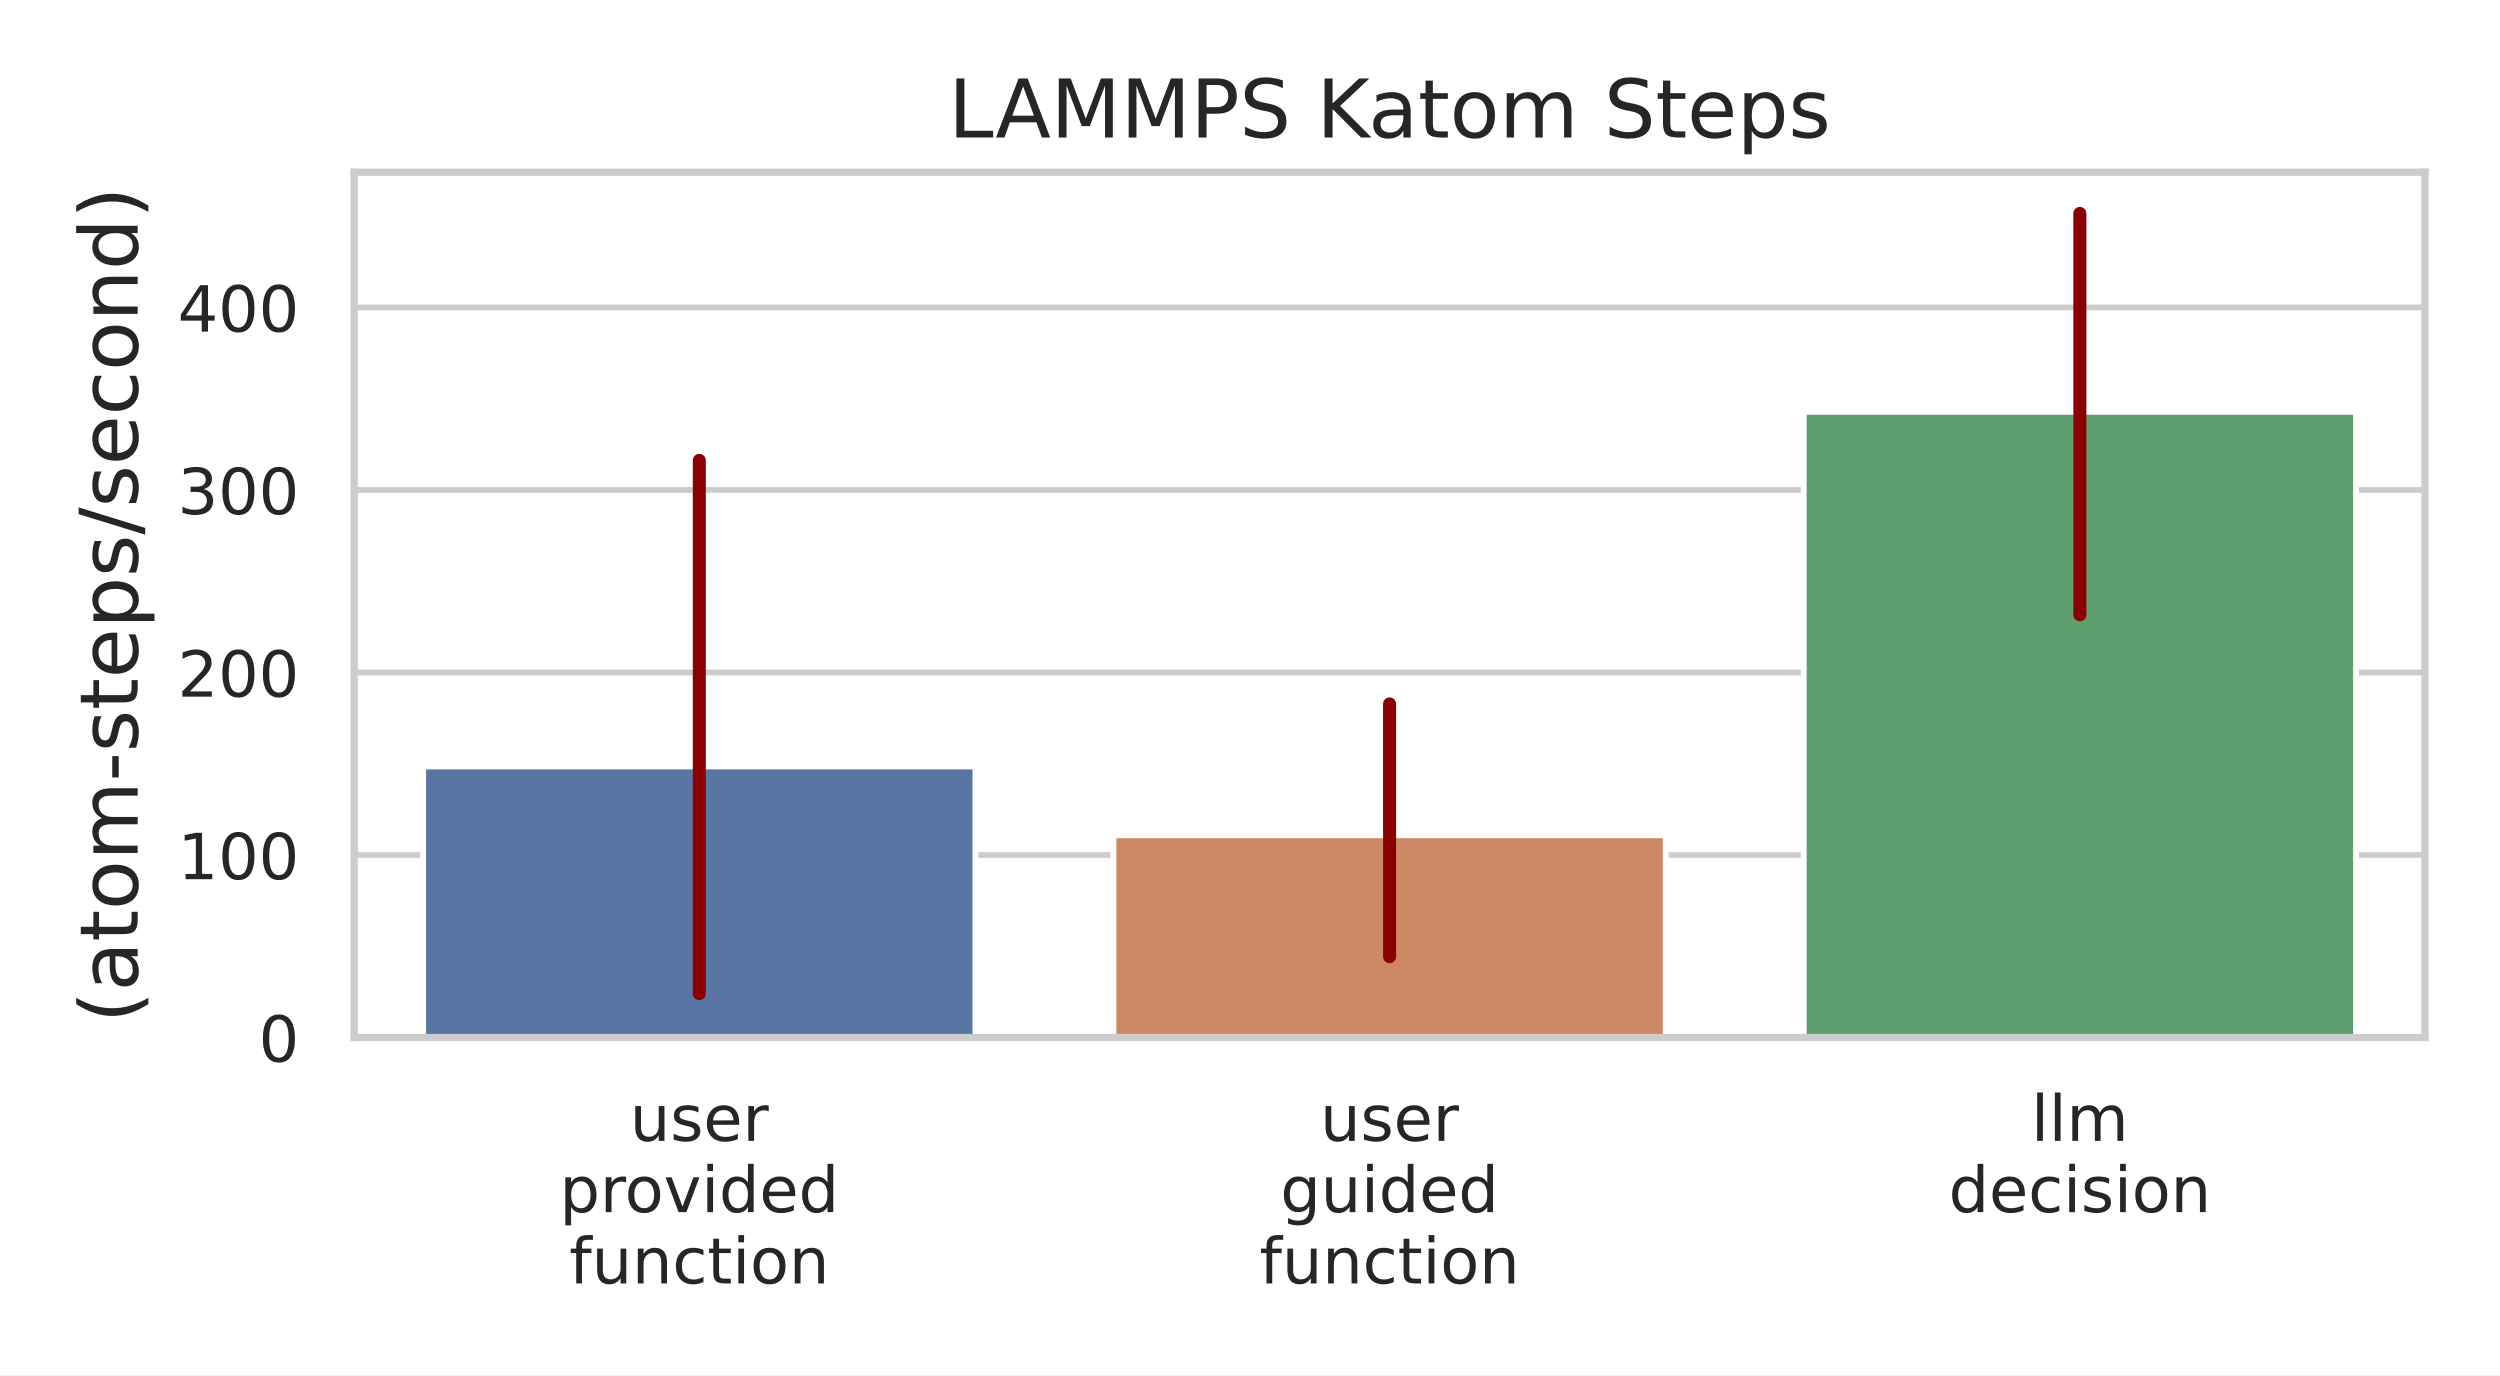
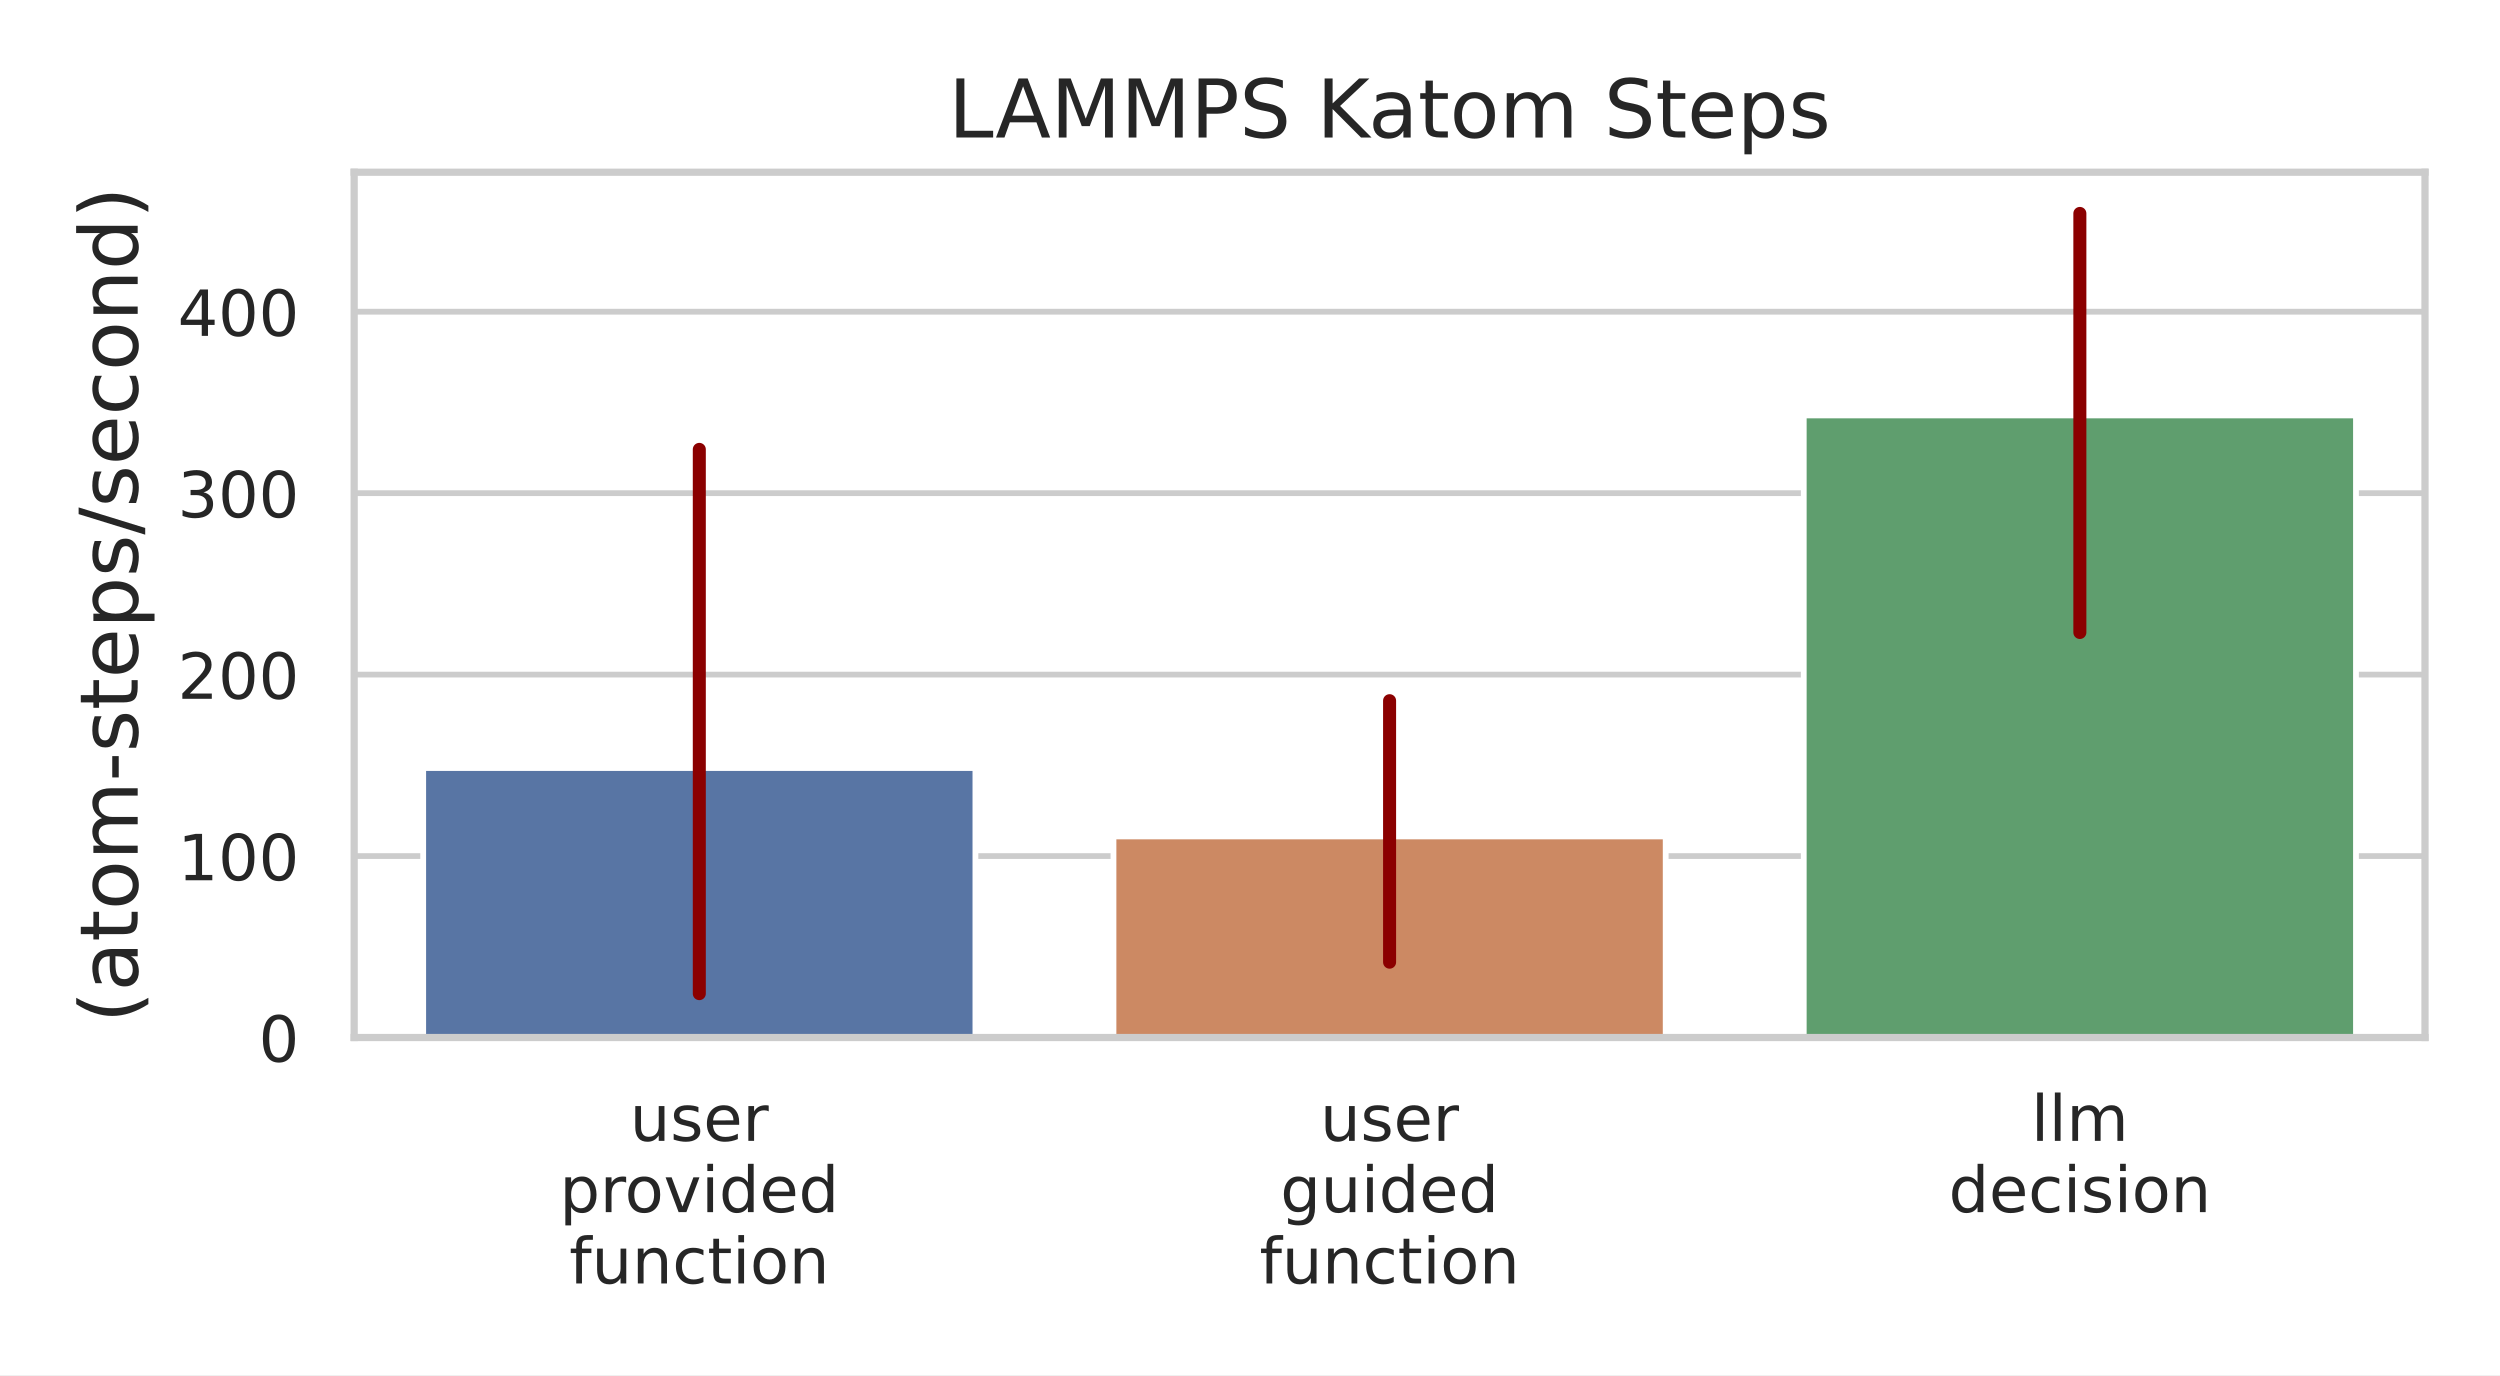
<svg xmlns="http://www.w3.org/2000/svg" xmlns:xlink="http://www.w3.org/1999/xlink" width="432pt" height="237.6pt" viewBox="0 0 432 237.6" version="1.1">
  <defs>
    <style type="text/css">*{stroke-linejoin: round; stroke-linecap: butt}</style>
  </defs>
  <g id="figure_1">
    <g id="patch_1">
      <path d="M 0 237.6  L 432 237.6  L 432 0  L 0 0  z " style="fill: #ffffff" />
    </g>
    <g id="axes_1">
      <g id="patch_2">
        <path d="M 61.2 179.284  L 419.04 179.284  L 419.04 29.76  L 61.2 29.76  z " style="fill: #ffffff" />
      </g>
      <g id="matplotlib.axis_1">
        <g id="xtick_1">
          <g id="text_1">
            <g style="fill: #262626" transform="translate(108.844 197.1423) scale(0.11 -0.11)">
              <defs>
                <path id="DejaVuSans-75" d="M 544 1381  L 544 3500  L 1119 3500  L 1119 1403  Q 1119 906 1312 657  Q 1506 409 1894 409  Q 2359 409 2629 706  Q 2900 1003 2900 1516  L 2900 3500  L 3475 3500  L 3475 0  L 2900 0  L 2900 538  Q 2691 219 2414 64  Q 2138 -91 1772 -91  Q 1169 -91 856 284  Q 544 659 544 1381  z M 1991 3584  L 1991 3584  z " transform="scale(0.015625)" />
                <path id="DejaVuSans-73" d="M 2834 3397  L 2834 2853  Q 2591 2978 2328 3040  Q 2066 3103 1784 3103  Q 1356 3103 1142 2972  Q 928 2841 928 2578  Q 928 2378 1081 2264  Q 1234 2150 1697 2047  L 1894 2003  Q 2506 1872 2764 1633  Q 3022 1394 3022 966  Q 3022 478 2636 193  Q 2250 -91 1575 -91  Q 1294 -91 989 -36  Q 684 19 347 128  L 347 722  Q 666 556 975 473  Q 1284 391 1588 391  Q 1994 391 2212 530  Q 2431 669 2431 922  Q 2431 1156 2273 1281  Q 2116 1406 1581 1522  L 1381 1569  Q 847 1681 609 1914  Q 372 2147 372 2553  Q 372 3047 722 3315  Q 1072 3584 1716 3584  Q 2034 3584 2315 3537  Q 2597 3491 2834 3397  z " transform="scale(0.015625)" />
                <path id="DejaVuSans-65" d="M 3597 1894  L 3597 1613  L 953 1613  Q 991 1019 1311 708  Q 1631 397 2203 397  Q 2534 397 2845 478  Q 3156 559 3463 722  L 3463 178  Q 3153 47 2828 -22  Q 2503 -91 2169 -91  Q 1331 -91 842 396  Q 353 884 353 1716  Q 353 2575 817 3079  Q 1281 3584 2069 3584  Q 2775 3584 3186 3129  Q 3597 2675 3597 1894  z M 3022 2063  Q 3016 2534 2758 2815  Q 2500 3097 2075 3097  Q 1594 3097 1305 2825  Q 1016 2553 972 2059  L 3022 2063  z " transform="scale(0.015625)" />
                <path id="DejaVuSans-72" d="M 2631 2963  Q 2534 3019 2420 3045  Q 2306 3072 2169 3072  Q 1681 3072 1420 2755  Q 1159 2438 1159 1844  L 1159 0  L 581 0  L 581 3500  L 1159 3500  L 1159 2956  Q 1341 3275 1631 3429  Q 1922 3584 2338 3584  Q 2397 3584 2469 3576  Q 2541 3569 2628 3553  L 2631 2963  z " transform="scale(0.015625)" />
              </defs>
              <use xlink:href="#DejaVuSans-75" />
              <use xlink:href="#DejaVuSans-73" x="63.379" />
              <use xlink:href="#DejaVuSans-65" x="115.479" />
              <use xlink:href="#DejaVuSans-72" x="177.002" />
            </g>
            <g style="fill: #262626" transform="translate(96.695 209.4599) scale(0.11 -0.11)">
              <defs>
                <path id="DejaVuSans-70" d="M 1159 525  L 1159 -1331  L 581 -1331  L 581 3500  L 1159 3500  L 1159 2969  Q 1341 3281 1617 3432  Q 1894 3584 2278 3584  Q 2916 3584 3314 3078  Q 3713 2572 3713 1747  Q 3713 922 3314 415  Q 2916 -91 2278 -91  Q 1894 -91 1617 61  Q 1341 213 1159 525  z M 3116 1747  Q 3116 2381 2855 2742  Q 2594 3103 2138 3103  Q 1681 3103 1420 2742  Q 1159 2381 1159 1747  Q 1159 1113 1420 752  Q 1681 391 2138 391  Q 2594 391 2855 752  Q 3116 1113 3116 1747  z " transform="scale(0.015625)" />
                <path id="DejaVuSans-6f" d="M 1959 3097  Q 1497 3097 1228 2736  Q 959 2375 959 1747  Q 959 1119 1226 758  Q 1494 397 1959 397  Q 2419 397 2687 759  Q 2956 1122 2956 1747  Q 2956 2369 2687 2733  Q 2419 3097 1959 3097  z M 1959 3584  Q 2709 3584 3137 3096  Q 3566 2609 3566 1747  Q 3566 888 3137 398  Q 2709 -91 1959 -91  Q 1206 -91 779 398  Q 353 888 353 1747  Q 353 2609 779 3096  Q 1206 3584 1959 3584  z " transform="scale(0.015625)" />
                <path id="DejaVuSans-76" d="M 191 3500  L 800 3500  L 1894 563  L 2988 3500  L 3597 3500  L 2284 0  L 1503 0  L 191 3500  z " transform="scale(0.015625)" />
                <path id="DejaVuSans-69" d="M 603 3500  L 1178 3500  L 1178 0  L 603 0  L 603 3500  z M 603 4863  L 1178 4863  L 1178 4134  L 603 4134  L 603 4863  z " transform="scale(0.015625)" />
                <path id="DejaVuSans-64" d="M 2906 2969  L 2906 4863  L 3481 4863  L 3481 0  L 2906 0  L 2906 525  Q 2725 213 2448 61  Q 2172 -91 1784 -91  Q 1150 -91 751 415  Q 353 922 353 1747  Q 353 2572 751 3078  Q 1150 3584 1784 3584  Q 2172 3584 2448 3432  Q 2725 3281 2906 2969  z M 947 1747  Q 947 1113 1208 752  Q 1469 391 1925 391  Q 2381 391 2643 752  Q 2906 1113 2906 1747  Q 2906 2381 2643 2742  Q 2381 3103 1925 3103  Q 1469 3103 1208 2742  Q 947 2381 947 1747  z " transform="scale(0.015625)" />
              </defs>
              <use xlink:href="#DejaVuSans-70" />
              <use xlink:href="#DejaVuSans-72" x="63.477" />
              <use xlink:href="#DejaVuSans-6f" x="102.34" />
              <use xlink:href="#DejaVuSans-76" x="163.521" />
              <use xlink:href="#DejaVuSans-69" x="222.701" />
              <use xlink:href="#DejaVuSans-64" x="250.484" />
              <use xlink:href="#DejaVuSans-65" x="313.961" />
              <use xlink:href="#DejaVuSans-64" x="375.484" />
            </g>
            <g style="fill: #262626" transform="translate(98.37336 221.7775) scale(0.11 -0.11)">
              <defs>
                <path id="DejaVuSans-66" d="M 2375 4863  L 2375 4384  L 1825 4384  Q 1516 4384 1395 4259  Q 1275 4134 1275 3809  L 1275 3500  L 2222 3500  L 2222 3053  L 1275 3053  L 1275 0  L 697 0  L 697 3053  L 147 3053  L 147 3500  L 697 3500  L 697 3744  Q 697 4328 969 4595  Q 1241 4863 1831 4863  L 2375 4863  z " transform="scale(0.015625)" />
                <path id="DejaVuSans-6e" d="M 3513 2113  L 3513 0  L 2938 0  L 2938 2094  Q 2938 2591 2744 2837  Q 2550 3084 2163 3084  Q 1697 3084 1428 2787  Q 1159 2491 1159 1978  L 1159 0  L 581 0  L 581 3500  L 1159 3500  L 1159 2956  Q 1366 3272 1645 3428  Q 1925 3584 2291 3584  Q 2894 3584 3203 3211  Q 3513 2838 3513 2113  z " transform="scale(0.015625)" />
                <path id="DejaVuSans-63" d="M 3122 3366  L 3122 2828  Q 2878 2963 2633 3030  Q 2388 3097 2138 3097  Q 1578 3097 1268 2742  Q 959 2388 959 1747  Q 959 1106 1268 751  Q 1578 397 2138 397  Q 2388 397 2633 464  Q 2878 531 3122 666  L 3122 134  Q 2881 22 2623 -34  Q 2366 -91 2075 -91  Q 1284 -91 818 406  Q 353 903 353 1747  Q 353 2603 823 3093  Q 1294 3584 2113 3584  Q 2378 3584 2631 3529  Q 2884 3475 3122 3366  z " transform="scale(0.015625)" />
                <path id="DejaVuSans-74" d="M 1172 4494  L 1172 3500  L 2356 3500  L 2356 3053  L 1172 3053  L 1172 1153  Q 1172 725 1289 603  Q 1406 481 1766 481  L 2356 481  L 2356 0  L 1766 0  Q 1100 0 847 248  Q 594 497 594 1153  L 594 3053  L 172 3053  L 172 3500  L 594 3500  L 594 4494  L 1172 4494  z " transform="scale(0.015625)" />
              </defs>
              <use xlink:href="#DejaVuSans-66" />
              <use xlink:href="#DejaVuSans-75" x="35.205" />
              <use xlink:href="#DejaVuSans-6e" x="98.584" />
              <use xlink:href="#DejaVuSans-63" x="161.963" />
              <use xlink:href="#DejaVuSans-74" x="216.943" />
              <use xlink:href="#DejaVuSans-69" x="256.152" />
              <use xlink:href="#DejaVuSans-6f" x="283.936" />
              <use xlink:href="#DejaVuSans-6e" x="345.117" />
            </g>
          </g>
        </g>
        <g id="xtick_2">
          <g id="text_2">
            <g style="fill: #262626" transform="translate(228.124 197.1423) scale(0.11 -0.11)">
              <use xlink:href="#DejaVuSans-75" />
              <use xlink:href="#DejaVuSans-73" x="63.379" />
              <use xlink:href="#DejaVuSans-65" x="115.479" />
              <use xlink:href="#DejaVuSans-72" x="177.002" />
            </g>
            <g style="fill: #262626" transform="translate(221.2473 209.4599) scale(0.11 -0.11)">
              <defs>
                <path id="DejaVuSans-67" d="M 2906 1791  Q 2906 2416 2648 2759  Q 2391 3103 1925 3103  Q 1463 3103 1205 2759  Q 947 2416 947 1791  Q 947 1169 1205 825  Q 1463 481 1925 481  Q 2391 481 2648 825  Q 2906 1169 2906 1791  z M 3481 434  Q 3481 -459 3084 -895  Q 2688 -1331 1869 -1331  Q 1566 -1331 1297 -1286  Q 1028 -1241 775 -1147  L 775 -588  Q 1028 -725 1275 -790  Q 1522 -856 1778 -856  Q 2344 -856 2625 -561  Q 2906 -266 2906 331  L 2906 616  Q 2728 306 2450 153  Q 2172 0 1784 0  Q 1141 0 747 490  Q 353 981 353 1791  Q 353 2603 747 3093  Q 1141 3584 1784 3584  Q 2172 3584 2450 3431  Q 2728 3278 2906 2969  L 2906 3500  L 3481 3500  L 3481 434  z " transform="scale(0.015625)" />
              </defs>
              <use xlink:href="#DejaVuSans-67" />
              <use xlink:href="#DejaVuSans-75" x="63.477" />
              <use xlink:href="#DejaVuSans-69" x="126.855" />
              <use xlink:href="#DejaVuSans-64" x="154.639" />
              <use xlink:href="#DejaVuSans-65" x="218.115" />
              <use xlink:href="#DejaVuSans-64" x="279.639" />
            </g>
            <g style="fill: #262626" transform="translate(217.6534 221.7775) scale(0.11 -0.11)">
              <use xlink:href="#DejaVuSans-66" />
              <use xlink:href="#DejaVuSans-75" x="35.205" />
              <use xlink:href="#DejaVuSans-6e" x="98.584" />
              <use xlink:href="#DejaVuSans-63" x="161.963" />
              <use xlink:href="#DejaVuSans-74" x="216.943" />
              <use xlink:href="#DejaVuSans-69" x="256.152" />
              <use xlink:href="#DejaVuSans-6f" x="283.936" />
              <use xlink:href="#DejaVuSans-6e" x="345.117" />
            </g>
          </g>
        </g>
        <g id="xtick_3">
          <g id="text_3">
            <g style="fill: #262626" transform="translate(350.9867 197.1423) scale(0.11 -0.11)">
              <defs>
                <path id="DejaVuSans-6c" d="M 603 4863  L 1178 4863  L 1178 0  L 603 0  L 603 4863  z " transform="scale(0.015625)" />
                <path id="DejaVuSans-6d" d="M 3328 2828  Q 3544 3216 3844 3400  Q 4144 3584 4550 3584  Q 5097 3584 5394 3201  Q 5691 2819 5691 2113  L 5691 0  L 5113 0  L 5113 2094  Q 5113 2597 4934 2840  Q 4756 3084 4391 3084  Q 3944 3084 3684 2787  Q 3425 2491 3425 1978  L 3425 0  L 2847 0  L 2847 2094  Q 2847 2600 2669 2842  Q 2491 3084 2119 3084  Q 1678 3084 1418 2786  Q 1159 2488 1159 1978  L 1159 0  L 581 0  L 581 3500  L 1159 3500  L 1159 2956  Q 1356 3278 1631 3431  Q 1906 3584 2284 3584  Q 2666 3584 2933 3390  Q 3200 3197 3328 2828  z " transform="scale(0.015625)" />
              </defs>
              <use xlink:href="#DejaVuSans-6c" />
              <use xlink:href="#DejaVuSans-6c" x="27.783" />
              <use xlink:href="#DejaVuSans-6d" x="55.566" />
            </g>
            <g style="fill: #262626" transform="translate(336.728 209.4599) scale(0.11 -0.11)">
              <use xlink:href="#DejaVuSans-64" />
              <use xlink:href="#DejaVuSans-65" x="63.477" />
              <use xlink:href="#DejaVuSans-63" x="125" />
              <use xlink:href="#DejaVuSans-69" x="179.98" />
              <use xlink:href="#DejaVuSans-73" x="207.764" />
              <use xlink:href="#DejaVuSans-69" x="259.863" />
              <use xlink:href="#DejaVuSans-6f" x="287.646" />
              <use xlink:href="#DejaVuSans-6e" x="348.828" />
            </g>
          </g>
        </g>
      </g>
      <g id="matplotlib.axis_2">
        <g id="ytick_1">
          <g id="line2d_1">
-             <path d="M 61.2 179.284  L 419.04 179.284  " clip-path="url(#pdd1c75f926)" style="fill: none; stroke: #cccccc; stroke-linecap: round" />
+             <path d="M 61.2 179.284  L 419.04 179.284  " clip-path="url(#p67a64cced3)" style="fill: none; stroke: #cccccc; stroke-linecap: round" />
          </g>
          <g id="text_4">
            <g style="fill: #262626" transform="translate(44.70125 183.4631) scale(0.11 -0.11)">
              <defs>
                <path id="DejaVuSans-30" d="M 2034 4250  Q 1547 4250 1301 3770  Q 1056 3291 1056 2328  Q 1056 1369 1301 889  Q 1547 409 2034 409  Q 2525 409 2770 889  Q 3016 1369 3016 2328  Q 3016 3291 2770 3770  Q 2525 4250 2034 4250  z M 2034 4750  Q 2819 4750 3233 4129  Q 3647 3509 3647 2328  Q 3647 1150 3233 529  Q 2819 -91 2034 -91  Q 1250 -91 836 529  Q 422 1150 422 2328  Q 422 3509 836 4129  Q 1250 4750 2034 4750  z " transform="scale(0.015625)" />
              </defs>
              <use xlink:href="#DejaVuSans-30" />
            </g>
          </g>
        </g>
        <g id="ytick_2">
          <g id="line2d_2">
-             <path d="M 61.2 147.744  L 419.04 147.744  " clip-path="url(#pdd1c75f926)" style="fill: none; stroke: #cccccc; stroke-linecap: round" />
+             <path d="M 61.2 147.928  L 419.04 147.928  " clip-path="url(#p67a64cced3)" style="fill: none; stroke: #cccccc; stroke-linecap: round" />
          </g>
          <g id="text_5">
-             <g style="fill: #262626" transform="translate(30.70375 151.9233) scale(0.11 -0.11)">
+             <g style="fill: #262626" transform="translate(30.70375 152.1066) scale(0.11 -0.11)">
              <defs>
                <path id="DejaVuSans-31" d="M 794 531  L 1825 531  L 1825 4091  L 703 3866  L 703 4441  L 1819 4666  L 2450 4666  L 2450 531  L 3481 531  L 3481 0  L 794 0  L 794 531  z " transform="scale(0.015625)" />
              </defs>
              <use xlink:href="#DejaVuSans-31" />
              <use xlink:href="#DejaVuSans-30" x="63.623" />
              <use xlink:href="#DejaVuSans-30" x="127.246" />
            </g>
          </g>
        </g>
        <g id="ytick_3">
          <g id="line2d_3">
-             <path d="M 61.2 116.204  L 419.04 116.204  " clip-path="url(#pdd1c75f926)" style="fill: none; stroke: #cccccc; stroke-linecap: round" />
+             <path d="M 61.2 116.571  L 419.04 116.571  " clip-path="url(#p67a64cced3)" style="fill: none; stroke: #cccccc; stroke-linecap: round" />
          </g>
          <g id="text_6">
-             <g style="fill: #262626" transform="translate(30.70375 120.3834) scale(0.11 -0.11)">
+             <g style="fill: #262626" transform="translate(30.70375 120.7502) scale(0.11 -0.11)">
              <defs>
                <path id="DejaVuSans-32" d="M 1228 531  L 3431 531  L 3431 0  L 469 0  L 469 531  Q 828 903 1448 1529  Q 2069 2156 2228 2338  Q 2531 2678 2651 2914  Q 2772 3150 2772 3378  Q 2772 3750 2511 3984  Q 2250 4219 1831 4219  Q 1534 4219 1204 4116  Q 875 4013 500 3803  L 500 4441  Q 881 4594 1212 4672  Q 1544 4750 1819 4750  Q 2544 4750 2975 4387  Q 3406 4025 3406 3419  Q 3406 3131 3298 2873  Q 3191 2616 2906 2266  Q 2828 2175 2409 1742  Q 1991 1309 1228 531  z " transform="scale(0.015625)" />
              </defs>
              <use xlink:href="#DejaVuSans-32" />
              <use xlink:href="#DejaVuSans-30" x="63.623" />
              <use xlink:href="#DejaVuSans-30" x="127.246" />
            </g>
          </g>
        </g>
        <g id="ytick_4">
          <g id="line2d_4">
-             <path d="M 61.2 84.664  L 419.04 84.664  " clip-path="url(#pdd1c75f926)" style="fill: none; stroke: #cccccc; stroke-linecap: round" />
+             <path d="M 61.2 85.215  L 419.04 85.215  " clip-path="url(#p67a64cced3)" style="fill: none; stroke: #cccccc; stroke-linecap: round" />
          </g>
          <g id="text_7">
-             <g style="fill: #262626" transform="translate(30.70375 88.84348) scale(0.11 -0.11)">
+             <g style="fill: #262626" transform="translate(30.70375 89.39366) scale(0.11 -0.11)">
              <defs>
                <path id="DejaVuSans-33" d="M 2597 2516  Q 3050 2419 3304 2112  Q 3559 1806 3559 1356  Q 3559 666 3084 287  Q 2609 -91 1734 -91  Q 1441 -91 1130 -33  Q 819 25 488 141  L 488 750  Q 750 597 1062 519  Q 1375 441 1716 441  Q 2309 441 2620 675  Q 2931 909 2931 1356  Q 2931 1769 2642 2001  Q 2353 2234 1838 2234  L 1294 2234  L 1294 2753  L 1863 2753  Q 2328 2753 2575 2939  Q 2822 3125 2822 3475  Q 2822 3834 2567 4026  Q 2313 4219 1838 4219  Q 1578 4219 1281 4162  Q 984 4106 628 3988  L 628 4550  Q 988 4650 1302 4700  Q 1616 4750 1894 4750  Q 2613 4750 3031 4423  Q 3450 4097 3450 3541  Q 3450 3153 3228 2886  Q 3006 2619 2597 2516  z " transform="scale(0.015625)" />
              </defs>
              <use xlink:href="#DejaVuSans-33" />
              <use xlink:href="#DejaVuSans-30" x="63.623" />
              <use xlink:href="#DejaVuSans-30" x="127.246" />
            </g>
          </g>
        </g>
        <g id="ytick_5">
          <g id="line2d_5">
-             <path d="M 61.2 53.124  L 419.04 53.124  " clip-path="url(#pdd1c75f926)" style="fill: none; stroke: #cccccc; stroke-linecap: round" />
+             <path d="M 61.2 53.858  L 419.04 53.858  " clip-path="url(#p67a64cced3)" style="fill: none; stroke: #cccccc; stroke-linecap: round" />
          </g>
          <g id="text_8">
-             <g style="fill: #262626" transform="translate(30.70375 57.30359) scale(0.11 -0.11)">
+             <g style="fill: #262626" transform="translate(30.70375 58.03717) scale(0.11 -0.11)">
              <defs>
                <path id="DejaVuSans-34" d="M 2419 4116  L 825 1625  L 2419 1625  L 2419 4116  z M 2253 4666  L 3047 4666  L 3047 1625  L 3713 1625  L 3713 1100  L 3047 1100  L 3047 0  L 2419 0  L 2419 1100  L 313 1100  L 313 1709  L 2253 4666  z " transform="scale(0.015625)" />
              </defs>
              <use xlink:href="#DejaVuSans-34" />
              <use xlink:href="#DejaVuSans-30" x="63.623" />
              <use xlink:href="#DejaVuSans-30" x="127.246" />
            </g>
          </g>
        </g>
        <g id="text_9">
          <g style="fill: #262626" transform="translate(23.79219 176.7576) rotate(-90) scale(0.14 -0.14)">
            <defs>
              <path id="DejaVuSans-28" d="M 1984 4856  Q 1566 4138 1362 3434  Q 1159 2731 1159 2009  Q 1159 1288 1364 580  Q 1569 -128 1984 -844  L 1484 -844  Q 1016 -109 783 600  Q 550 1309 550 2009  Q 550 2706 781 3412  Q 1013 4119 1484 4856  L 1984 4856  z " transform="scale(0.015625)" />
              <path id="DejaVuSans-61" d="M 2194 1759  Q 1497 1759 1228 1600  Q 959 1441 959 1056  Q 959 750 1161 570  Q 1363 391 1709 391  Q 2188 391 2477 730  Q 2766 1069 2766 1631  L 2766 1759  L 2194 1759  z M 3341 1997  L 3341 0  L 2766 0  L 2766 531  Q 2569 213 2275 61  Q 1981 -91 1556 -91  Q 1019 -91 701 211  Q 384 513 384 1019  Q 384 1609 779 1909  Q 1175 2209 1959 2209  L 2766 2209  L 2766 2266  Q 2766 2663 2505 2880  Q 2244 3097 1772 3097  Q 1472 3097 1187 3025  Q 903 2953 641 2809  L 641 3341  Q 956 3463 1253 3523  Q 1550 3584 1831 3584  Q 2591 3584 2966 3190  Q 3341 2797 3341 1997  z " transform="scale(0.015625)" />
              <path id="DejaVuSans-2d" d="M 313 2009  L 1997 2009  L 1997 1497  L 313 1497  L 313 2009  z " transform="scale(0.015625)" />
              <path id="DejaVuSans-2f" d="M 1625 4666  L 2156 4666  L 531 -594  L 0 -594  L 1625 4666  z " transform="scale(0.015625)" />
              <path id="DejaVuSans-29" d="M 513 4856  L 1013 4856  Q 1481 4119 1714 3412  Q 1947 2706 1947 2009  Q 1947 1309 1714 600  Q 1481 -109 1013 -844  L 513 -844  Q 928 -128 1133 580  Q 1338 1288 1338 2009  Q 1338 2731 1133 3434  Q 928 4138 513 4856  z " transform="scale(0.015625)" />
            </defs>
            <use xlink:href="#DejaVuSans-28" />
            <use xlink:href="#DejaVuSans-61" x="39.014" />
            <use xlink:href="#DejaVuSans-74" x="100.293" />
            <use xlink:href="#DejaVuSans-6f" x="139.502" />
            <use xlink:href="#DejaVuSans-6d" x="200.684" />
            <use xlink:href="#DejaVuSans-2d" x="298.096" />
            <use xlink:href="#DejaVuSans-73" x="334.18" />
            <use xlink:href="#DejaVuSans-74" x="386.279" />
            <use xlink:href="#DejaVuSans-65" x="425.488" />
            <use xlink:href="#DejaVuSans-70" x="487.012" />
            <use xlink:href="#DejaVuSans-73" x="550.488" />
            <use xlink:href="#DejaVuSans-2f" x="602.588" />
            <use xlink:href="#DejaVuSans-73" x="636.279" />
            <use xlink:href="#DejaVuSans-65" x="688.379" />
            <use xlink:href="#DejaVuSans-63" x="749.902" />
            <use xlink:href="#DejaVuSans-6f" x="804.883" />
            <use xlink:href="#DejaVuSans-6e" x="866.064" />
            <use xlink:href="#DejaVuSans-64" x="929.443" />
            <use xlink:href="#DejaVuSans-29" x="992.92" />
          </g>
        </g>
      </g>
      <g id="patch_3">
-         <path d="M 73.128 179.284  L 168.552 179.284  L 168.552 132.448  L 73.128 132.448  z " clip-path="url(#pdd1c75f926)" style="fill: #5875a4; stroke: #ffffff; stroke-linejoin: miter" />
+         <path d="M 73.128 179.284  L 168.552 179.284  L 168.552 132.72  L 73.128 132.72  z " clip-path="url(#p67a64cced3)" style="fill: #5875a4; stroke: #ffffff; stroke-linejoin: miter" />
      </g>
      <g id="patch_4">
-         <path d="M 192.408 179.284  L 287.832 179.284  L 287.832 144.334  L 192.408 144.334  z " clip-path="url(#pdd1c75f926)" style="fill: #cc8963; stroke: #ffffff; stroke-linejoin: miter" />
+         <path d="M 192.408 179.284  L 287.832 179.284  L 287.832 144.538  L 192.408 144.538  z " clip-path="url(#p67a64cced3)" style="fill: #cc8963; stroke: #ffffff; stroke-linejoin: miter" />
      </g>
      <g id="patch_5">
-         <path d="M 311.688 179.284  L 407.112 179.284  L 407.112 71.163  L 311.688 71.163  z " clip-path="url(#pdd1c75f926)" style="fill: #5f9e6e; stroke: #ffffff; stroke-linejoin: miter" />
+         <path d="M 311.688 179.284  L 407.112 179.284  L 407.112 71.792  L 311.688 71.792  z " clip-path="url(#p67a64cced3)" style="fill: #5f9e6e; stroke: #ffffff; stroke-linejoin: miter" />
      </g>
      <g id="line2d_6">
-         <path d="M 120.84 171.685  L 120.84 79.554  " clip-path="url(#pdd1c75f926)" style="fill: none; stroke: #8b0000; stroke-width: 2.25; stroke-linecap: round" />
+         <path d="M 120.84 171.7  L 120.84 77.652  " clip-path="url(#p67a64cced3)" style="fill: none; stroke: #8b0000; stroke-width: 2.25; stroke-linecap: round" />
      </g>
      <g id="line2d_7">
-         <path d="M 240.12 165.321  L 240.12 121.638  " clip-path="url(#pdd1c75f926)" style="fill: none; stroke: #8b0000; stroke-width: 2.25; stroke-linecap: round" />
+         <path d="M 240.12 166.264  L 240.12 121.078  " clip-path="url(#p67a64cced3)" style="fill: none; stroke: #8b0000; stroke-width: 2.25; stroke-linecap: round" />
      </g>
      <g id="line2d_8">
-         <path d="M 359.4 106.226  L 359.4 36.88  " clip-path="url(#pdd1c75f926)" style="fill: none; stroke: #8b0000; stroke-width: 2.25; stroke-linecap: round" />
+         <path d="M 359.4 109.293  L 359.4 36.88  " clip-path="url(#p67a64cced3)" style="fill: none; stroke: #8b0000; stroke-width: 2.25; stroke-linecap: round" />
      </g>
      <g id="patch_6">
        <path d="M 61.2 179.284  L 61.2 29.76  " style="fill: none; stroke: #cccccc; stroke-width: 1.25; stroke-linejoin: miter; stroke-linecap: square" />
      </g>
      <g id="patch_7">
        <path d="M 419.04 179.284  L 419.04 29.76  " style="fill: none; stroke: #cccccc; stroke-width: 1.25; stroke-linejoin: miter; stroke-linecap: square" />
      </g>
      <g id="patch_8">
        <path d="M 61.2 179.284  L 419.04 179.284  " style="fill: none; stroke: #cccccc; stroke-width: 1.25; stroke-linejoin: miter; stroke-linecap: square" />
      </g>
      <g id="patch_9">
        <path d="M 61.2 29.76  L 419.04 29.76  " style="fill: none; stroke: #cccccc; stroke-width: 1.25; stroke-linejoin: miter; stroke-linecap: square" />
      </g>
      <g id="text_10">
        <g style="fill: #262626" transform="translate(163.8911 23.76) scale(0.14 -0.14)">
          <defs>
            <path id="DejaVuSans-4c" d="M 628 4666  L 1259 4666  L 1259 531  L 3531 531  L 3531 0  L 628 0  L 628 4666  z " transform="scale(0.015625)" />
            <path id="DejaVuSans-41" d="M 2188 4044  L 1331 1722  L 3047 1722  L 2188 4044  z M 1831 4666  L 2547 4666  L 4325 0  L 3669 0  L 3244 1197  L 1141 1197  L 716 0  L 50 0  L 1831 4666  z " transform="scale(0.015625)" />
            <path id="DejaVuSans-4d" d="M 628 4666  L 1569 4666  L 2759 1491  L 3956 4666  L 4897 4666  L 4897 0  L 4281 0  L 4281 4097  L 3078 897  L 2444 897  L 1241 4097  L 1241 0  L 628 0  L 628 4666  z " transform="scale(0.015625)" />
            <path id="DejaVuSans-50" d="M 1259 4147  L 1259 2394  L 2053 2394  Q 2494 2394 2734 2622  Q 2975 2850 2975 3272  Q 2975 3691 2734 3919  Q 2494 4147 2053 4147  L 1259 4147  z M 628 4666  L 2053 4666  Q 2838 4666 3239 4311  Q 3641 3956 3641 3272  Q 3641 2581 3239 2228  Q 2838 1875 2053 1875  L 1259 1875  L 1259 0  L 628 0  L 628 4666  z " transform="scale(0.015625)" />
            <path id="DejaVuSans-53" d="M 3425 4513  L 3425 3897  Q 3066 4069 2747 4153  Q 2428 4238 2131 4238  Q 1616 4238 1336 4038  Q 1056 3838 1056 3469  Q 1056 3159 1242 3001  Q 1428 2844 1947 2747  L 2328 2669  Q 3034 2534 3370 2195  Q 3706 1856 3706 1288  Q 3706 609 3251 259  Q 2797 -91 1919 -91  Q 1588 -91 1214 -16  Q 841 59 441 206  L 441 856  Q 825 641 1194 531  Q 1563 422 1919 422  Q 2459 422 2753 634  Q 3047 847 3047 1241  Q 3047 1584 2836 1778  Q 2625 1972 2144 2069  L 1759 2144  Q 1053 2284 737 2584  Q 422 2884 422 3419  Q 422 4038 858 4394  Q 1294 4750 2059 4750  Q 2388 4750 2728 4690  Q 3069 4631 3425 4513  z " transform="scale(0.015625)" />
            <path id="DejaVuSans-20" transform="scale(0.015625)" />
            <path id="DejaVuSans-4b" d="M 628 4666  L 1259 4666  L 1259 2694  L 3353 4666  L 4166 4666  L 1850 2491  L 4331 0  L 3500 0  L 1259 2247  L 1259 0  L 628 0  L 628 4666  z " transform="scale(0.015625)" />
          </defs>
          <use xlink:href="#DejaVuSans-4c" />
          <use xlink:href="#DejaVuSans-41" x="57.963" />
          <use xlink:href="#DejaVuSans-4d" x="126.371" />
          <use xlink:href="#DejaVuSans-4d" x="212.65" />
          <use xlink:href="#DejaVuSans-50" x="298.93" />
          <use xlink:href="#DejaVuSans-53" x="359.232" />
          <use xlink:href="#DejaVuSans-20" x="422.709" />
          <use xlink:href="#DejaVuSans-4b" x="454.496" />
          <use xlink:href="#DejaVuSans-61" x="518.322" />
          <use xlink:href="#DejaVuSans-74" x="579.602" />
          <use xlink:href="#DejaVuSans-6f" x="618.811" />
          <use xlink:href="#DejaVuSans-6d" x="679.992" />
          <use xlink:href="#DejaVuSans-20" x="777.404" />
          <use xlink:href="#DejaVuSans-53" x="809.191" />
          <use xlink:href="#DejaVuSans-74" x="872.668" />
          <use xlink:href="#DejaVuSans-65" x="911.877" />
          <use xlink:href="#DejaVuSans-70" x="973.4" />
          <use xlink:href="#DejaVuSans-73" x="1036.877" />
        </g>
      </g>
    </g>
  </g>
  <defs>
-     <clipPath id="pdd1c75f926">
+     <clipPath id="p67a64cced3">
      <rect x="61.2" y="29.76" width="357.84" height="149.524" />
    </clipPath>
  </defs>
</svg>
